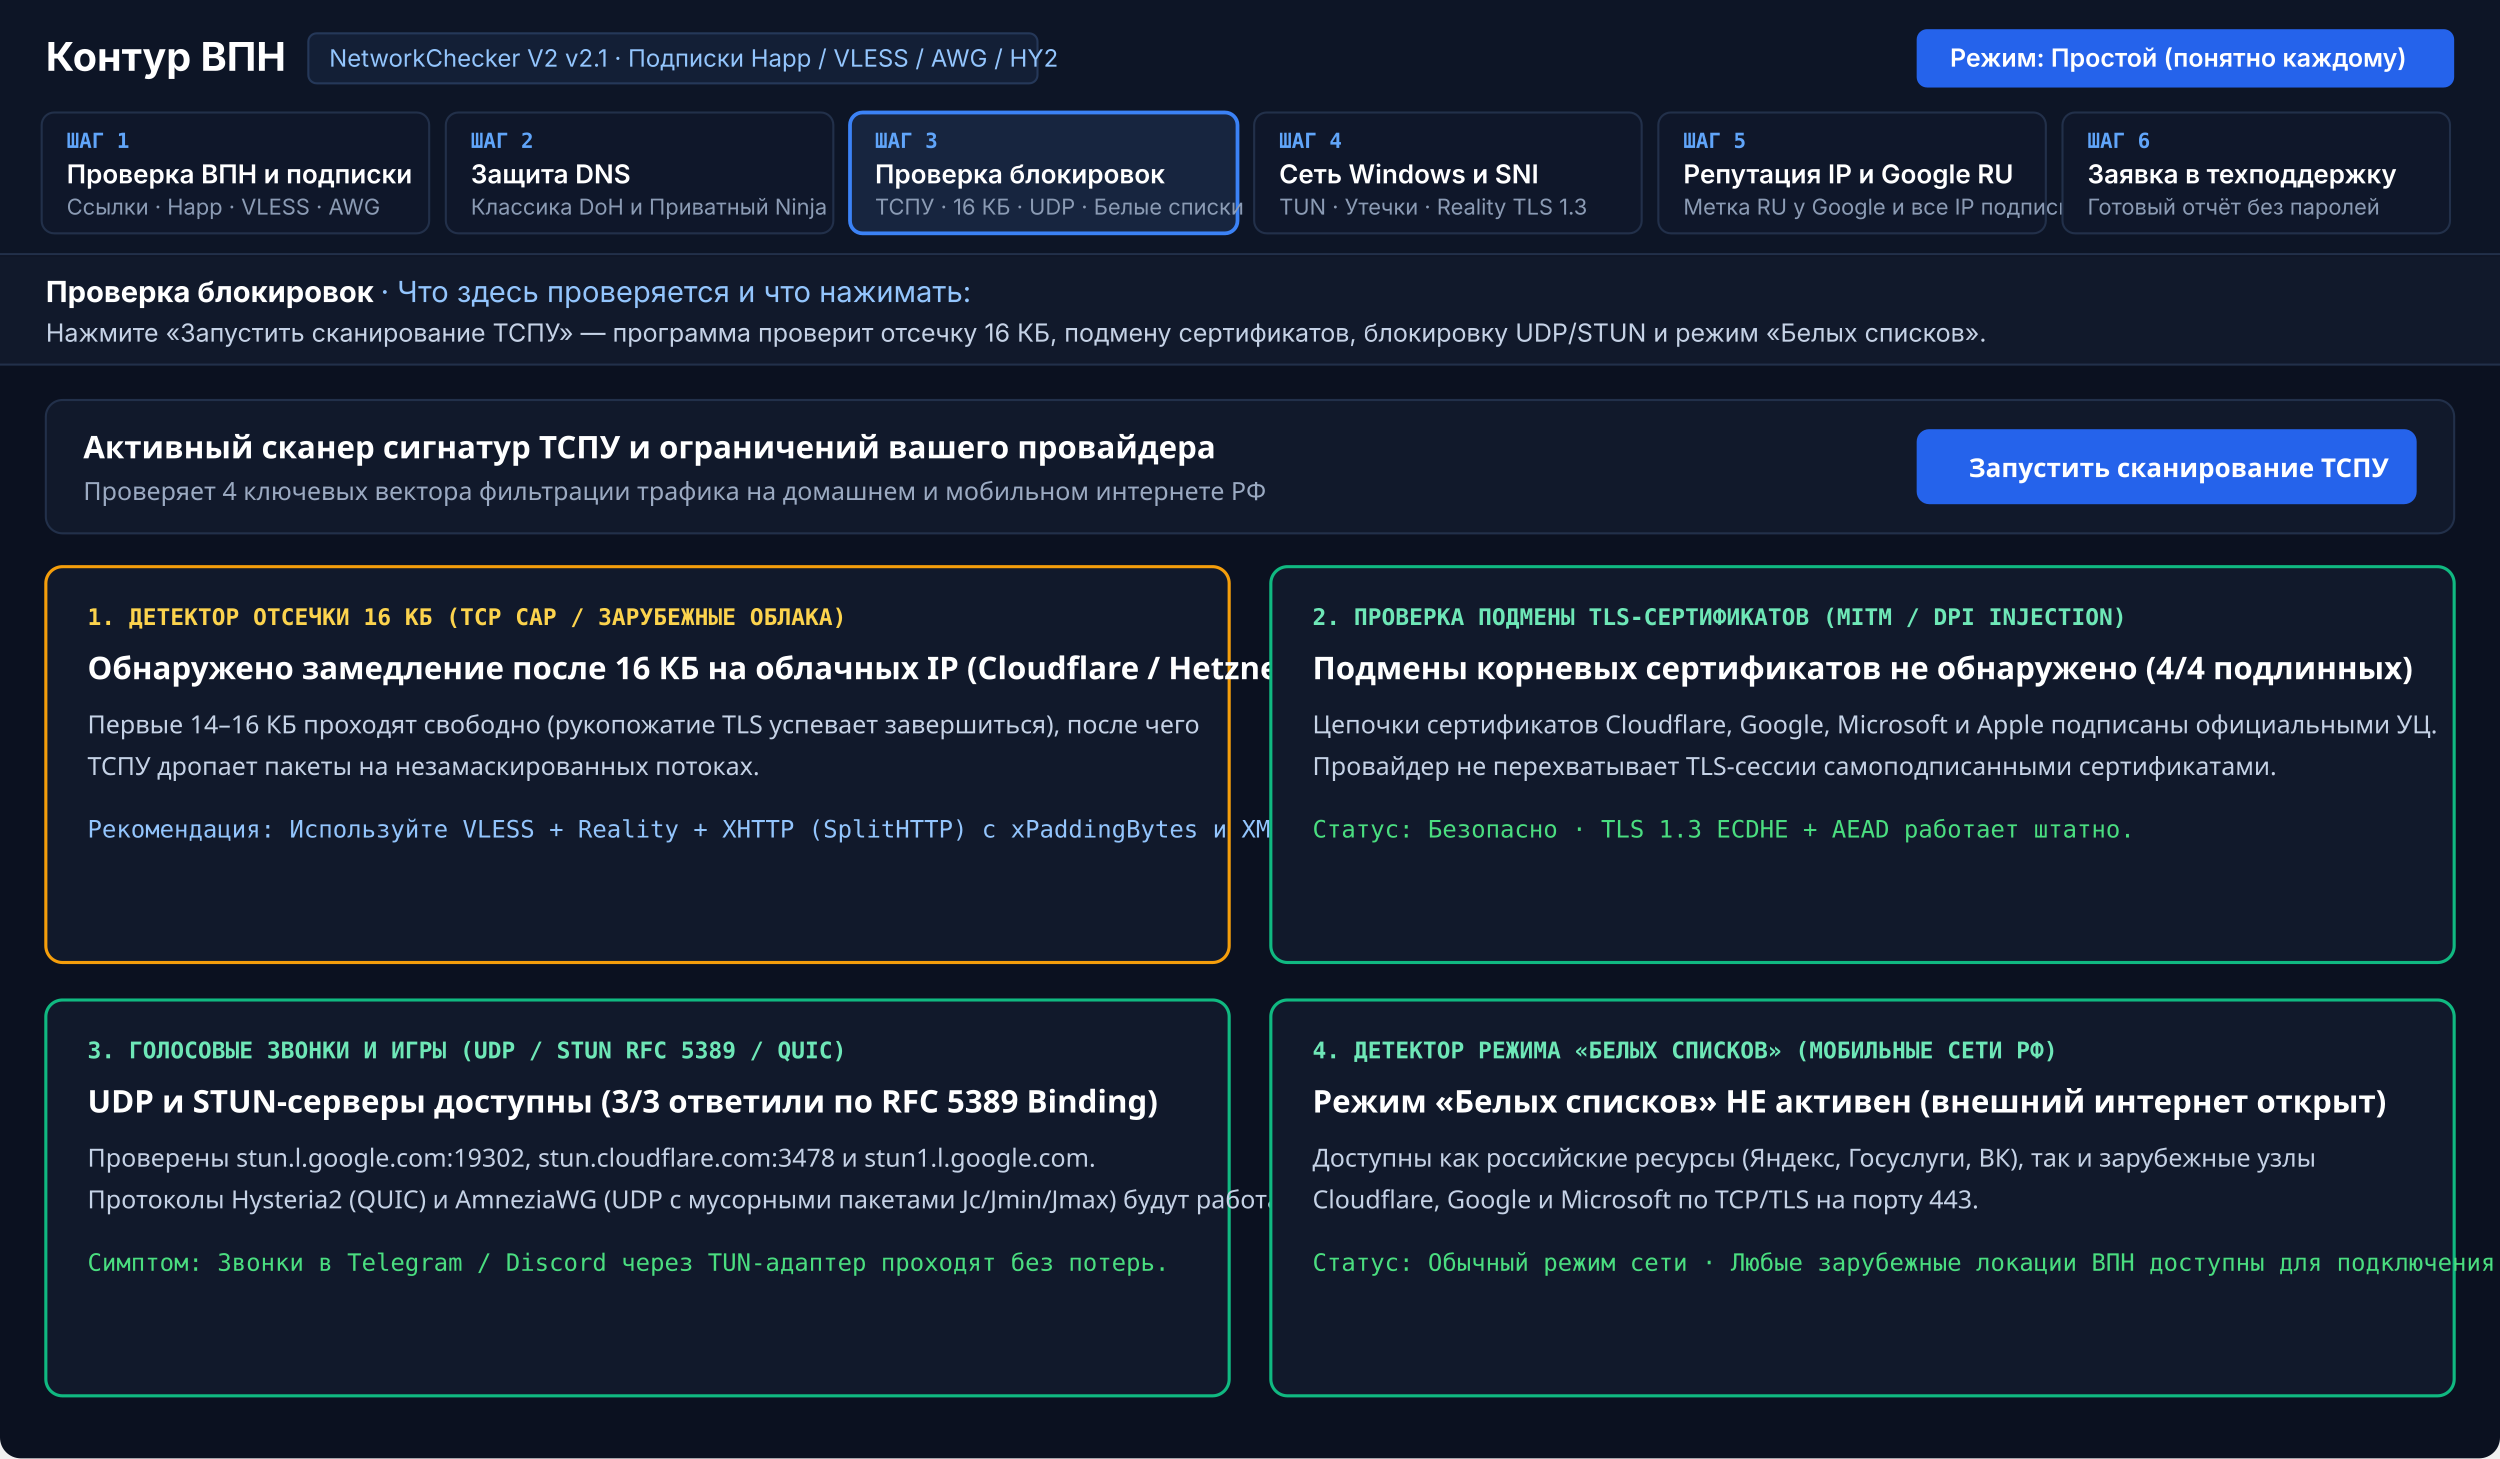
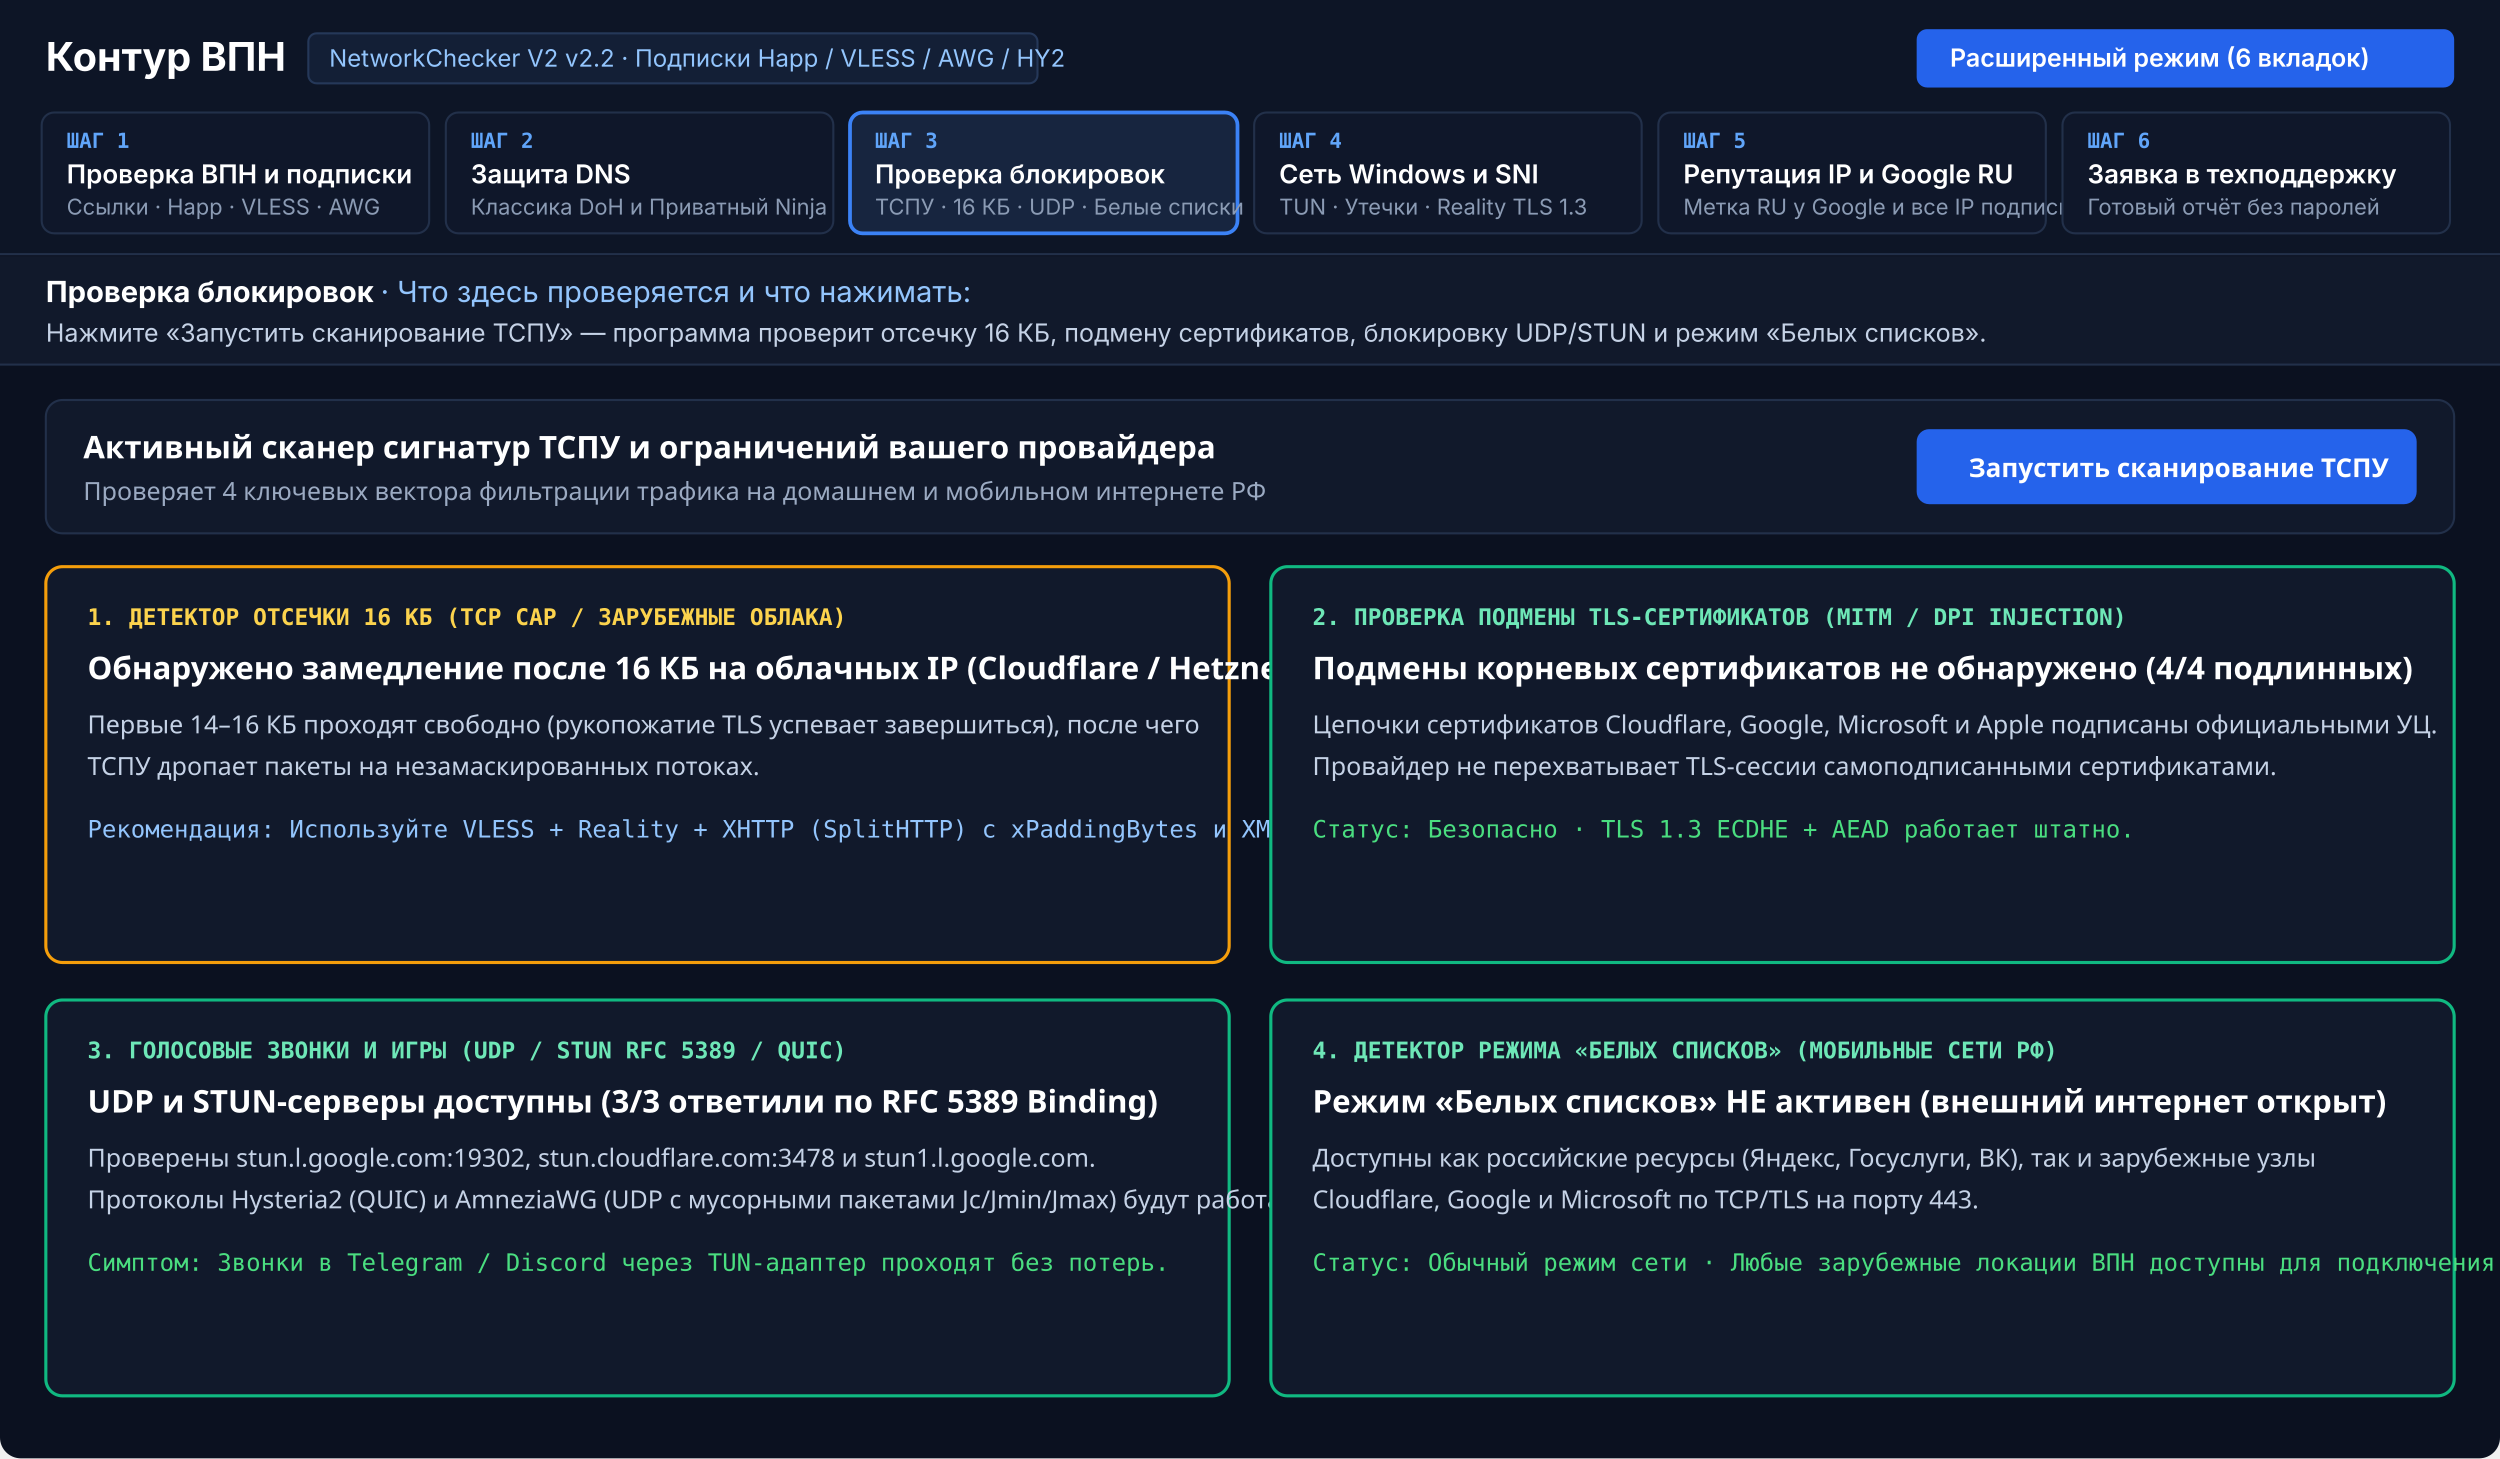
<svg xmlns="http://www.w3.org/2000/svg" viewBox="0 0 1200 700" width="1200" height="700">
  <rect width="1200" height="700" fill="#0B1120" rx="10" />
  <rect x="0" y="0" width="1200" height="122" fill="#0D1526" />
  <line x1="0" y1="122" x2="1200" y2="122" stroke="#22304A" stroke-width="1" />
  <text x="22" y="34" fill="#FFFFFF" font-family="Segoe UI, Inter, sans-serif" font-size="19" font-weight="bold">Контур ВПН</text>
  <rect x="148" y="16" width="350" height="24" rx="4" fill="#131F36" stroke="#253859" />
-   <text x="158" y="32" fill="#93C5FD" font-family="Segoe UI, Inter, sans-serif" font-size="11.5">NetworkChecker V2 v2.1 · Подписки Happ / VLESS / AWG / HY2</text>
+   <text x="158" y="32" fill="#93C5FD" font-family="Segoe UI, Inter, sans-serif" font-size="11.5">NetworkChecker V2 v2.2 · Подписки Happ / VLESS / AWG / HY2</text>
  <rect x="920" y="14" width="258" height="28" rx="5" fill="#2563EB" />
-   <text x="936" y="32" fill="#FFFFFF" font-family="Segoe UI, Inter, sans-serif" font-size="12" font-weight="600">Режим: Простой (понятно каждому)</text>
+   <text x="936" y="32" fill="#FFFFFF" font-family="Segoe UI, Inter, sans-serif" font-size="12" font-weight="600">Расширенный режим (6 вкладок)</text>
  <rect x="20" y="54" width="186" height="58" rx="6" fill="#0F172A" stroke="#22304A" stroke-width="1" />
  <text x="32" y="71" fill="#60A5FA" font-family="Consolas, monospace" font-size="10" font-weight="bold">ШАГ 1</text>
  <text x="32" y="88" fill="#FFFFFF" font-family="Segoe UI, Inter, sans-serif" font-size="12.5" font-weight="600">Проверка ВПН и подписки</text>
  <text x="32" y="103" fill="#8B9BB4" font-family="Segoe UI, Inter, sans-serif" font-size="10.5">Ссылки · Happ · VLESS · AWG</text>
  <rect x="214" y="54" width="186" height="58" rx="6" fill="#0F172A" stroke="#22304A" stroke-width="1" />
  <text x="226" y="71" fill="#60A5FA" font-family="Consolas, monospace" font-size="10" font-weight="bold">ШАГ 2</text>
  <text x="226" y="88" fill="#FFFFFF" font-family="Segoe UI, Inter, sans-serif" font-size="12.5" font-weight="600">Защита DNS</text>
  <text x="226" y="103" fill="#8B9BB4" font-family="Segoe UI, Inter, sans-serif" font-size="10.5">Классика DoH и Приватный Ninja</text>
  <rect x="408" y="54" width="186" height="58" rx="6" fill="#17253F" stroke="#3B82F6" stroke-width="1.8" />
  <text x="420" y="71" fill="#60A5FA" font-family="Consolas, monospace" font-size="10" font-weight="bold">ШАГ 3</text>
  <text x="420" y="88" fill="#FFFFFF" font-family="Segoe UI, Inter, sans-serif" font-size="12.5" font-weight="600">Проверка блокировок</text>
  <text x="420" y="103" fill="#8B9BB4" font-family="Segoe UI, Inter, sans-serif" font-size="10.5">ТСПУ · 16 КБ · UDP · Белые списки</text>
  <rect x="602" y="54" width="186" height="58" rx="6" fill="#0F172A" stroke="#22304A" stroke-width="1" />
  <text x="614" y="71" fill="#60A5FA" font-family="Consolas, monospace" font-size="10" font-weight="bold">ШАГ 4</text>
  <text x="614" y="88" fill="#FFFFFF" font-family="Segoe UI, Inter, sans-serif" font-size="12.5" font-weight="600">Сеть Windows и SNI</text>
  <text x="614" y="103" fill="#8B9BB4" font-family="Segoe UI, Inter, sans-serif" font-size="10.5">TUN · Утечки · Reality TLS 1.3</text>
  <rect x="796" y="54" width="186" height="58" rx="6" fill="#0F172A" stroke="#22304A" stroke-width="1" />
  <text x="808" y="71" fill="#60A5FA" font-family="Consolas, monospace" font-size="10" font-weight="bold">ШАГ 5</text>
  <text x="808" y="88" fill="#FFFFFF" font-family="Segoe UI, Inter, sans-serif" font-size="12.5" font-weight="600">Репутация IP и Google RU</text>
  <text x="808" y="103" fill="#8B9BB4" font-family="Segoe UI, Inter, sans-serif" font-size="10.5">Метка RU у Google и все IP подписки</text>
  <rect x="990" y="54" width="186" height="58" rx="6" fill="#0F172A" stroke="#22304A" stroke-width="1" />
  <text x="1002" y="71" fill="#60A5FA" font-family="Consolas, monospace" font-size="10" font-weight="bold">ШАГ 6</text>
  <text x="1002" y="88" fill="#FFFFFF" font-family="Segoe UI, Inter, sans-serif" font-size="12.5" font-weight="600">Заявка в техподдержку</text>
  <text x="1002" y="103" fill="#8B9BB4" font-family="Segoe UI, Inter, sans-serif" font-size="10.5">Готовый отчёт без паролей</text>
  <rect x="0" y="123" width="1200" height="52" fill="#11192B" />
  <line x1="0" y1="175" x2="1200" y2="175" stroke="#22304A" stroke-width="1" />
  <text x="22" y="145" fill="#FFFFFF" font-family="Segoe UI, Inter, sans-serif" font-size="14" font-weight="bold">Проверка блокировок <tspan fill="#93C5FD" font-weight="normal">· Что здесь проверяется и что нажимать:</tspan>
  </text>
  <text x="22" y="164" fill="#C5D2E6" font-family="Segoe UI, Inter, sans-serif" font-size="12">Нажмите «Запустить сканирование ТСПУ» — программа проверит отсечку 16 КБ, подмену сертификатов, блокировку UDP/STUN и режим «Белых списков».</text>
  <rect x="22" y="192" width="1156" height="64" rx="8" fill="#11192B" stroke="#22304A" />
  <text x="40" y="220" fill="#FFFFFF" font-family="Segoe UI, sans-serif" font-size="15" font-weight="bold">Активный сканер сигнатур ТСПУ и ограничений вашего провайдера</text>
  <text x="40" y="240" fill="#9BAAC2" font-family="Segoe UI, sans-serif" font-size="12">Проверяет 4 ключевых вектора фильтрации трафика на домашнем и мобильном интернете РФ</text>
  <rect x="920" y="206" width="240" height="36" rx="6" fill="#2563EB" />
  <text x="945" y="229" fill="#FFFFFF" font-family="Segoe UI, sans-serif" font-size="12.5" font-weight="bold">Запустить сканирование ТСПУ</text>
  <rect x="22" y="272" width="568" height="190" rx="8" fill="#11192B" stroke="#F59E0B" stroke-width="1.5" />
  <text x="42" y="300" fill="#FCD34D" font-family="Consolas, monospace" font-size="11" font-weight="bold">1. ДЕТЕКТОР ОТСЕЧКИ 16 КБ (TCP CAP / ЗАРУБЕЖНЫЕ ОБЛАКА)</text>
  <text x="42" y="326" fill="#FFFFFF" font-family="Segoe UI, sans-serif" font-size="15" font-weight="bold">Обнаружено замедление после 16 КБ на облачных IP (Cloudflare / Hetzner)</text>
  <text x="42" y="352" fill="#C5D2E6" font-family="Segoe UI, sans-serif" font-size="12">Первые 14–16 КБ проходят свободно (рукопожатие TLS успевает завершиться), после чего</text>
  <text x="42" y="372" fill="#C5D2E6" font-family="Segoe UI, sans-serif" font-size="12">ТСПУ дропает пакеты на незамаскированных потоках.</text>
  <text x="42" y="402" fill="#93C5FD" font-family="Consolas, monospace" font-size="11.5">Рекомендация: Используйте VLESS + Reality + XHTTP (SplitHTTP) с xPaddingBytes и XMUX.</text>
  <rect x="610" y="272" width="568" height="190" rx="8" fill="#11192B" stroke="#10B981" stroke-width="1.5" />
  <text x="630" y="300" fill="#6EE7B7" font-family="Consolas, monospace" font-size="11" font-weight="bold">2. ПРОВЕРКА ПОДМЕНЫ TLS-СЕРТИФИКАТОВ (MITM / DPI INJECTION)</text>
  <text x="630" y="326" fill="#FFFFFF" font-family="Segoe UI, sans-serif" font-size="15" font-weight="bold">Подмены корневых сертификатов не обнаружено (4/4 подлинных)</text>
  <text x="630" y="352" fill="#C5D2E6" font-family="Segoe UI, sans-serif" font-size="12">Цепочки сертификатов Cloudflare, Google, Microsoft и Apple подписаны официальными УЦ.</text>
  <text x="630" y="372" fill="#C5D2E6" font-family="Segoe UI, sans-serif" font-size="12">Провайдер не перехватывает TLS-сессии самоподписанными сертификатами.</text>
  <text x="630" y="402" fill="#4ADE80" font-family="Consolas, monospace" font-size="11.5">Статус: Безопасно · TLS 1.3 ECDHE + AEAD работает штатно.</text>
  <rect x="22" y="480" width="568" height="190" rx="8" fill="#11192B" stroke="#10B981" stroke-width="1.5" />
  <text x="42" y="508" fill="#6EE7B7" font-family="Consolas, monospace" font-size="11" font-weight="bold">3. ГОЛОСОВЫЕ ЗВОНКИ И ИГРЫ (UDP / STUN RFC 5389 / QUIC)</text>
  <text x="42" y="534" fill="#FFFFFF" font-family="Segoe UI, sans-serif" font-size="15" font-weight="bold">UDP и STUN-серверы доступны (3/3 ответили по RFC 5389 Binding)</text>
  <text x="42" y="560" fill="#C5D2E6" font-family="Segoe UI, sans-serif" font-size="12">Проверены stun.l.google.com:19302, stun.cloudflare.com:3478 и stun1.l.google.com.</text>
  <text x="42" y="580" fill="#C5D2E6" font-family="Segoe UI, sans-serif" font-size="12">Протоколы Hysteria2 (QUIC) и AmneziaWG (UDP с мусорными пакетами Jc/Jmin/Jmax) будут работать.</text>
  <text x="42" y="610" fill="#4ADE80" font-family="Consolas, monospace" font-size="11.5">Симптом: Звонки в Telegram / Discord через TUN-адаптер проходят без потерь.</text>
  <rect x="610" y="480" width="568" height="190" rx="8" fill="#11192B" stroke="#10B981" stroke-width="1.5" />
  <text x="630" y="508" fill="#6EE7B7" font-family="Consolas, monospace" font-size="11" font-weight="bold">4. ДЕТЕКТОР РЕЖИМА «БЕЛЫХ СПИСКОВ» (МОБИЛЬНЫЕ СЕТИ РФ)</text>
  <text x="630" y="534" fill="#FFFFFF" font-family="Segoe UI, sans-serif" font-size="15" font-weight="bold">Режим «Белых списков» НЕ активен (внешний интернет открыт)</text>
  <text x="630" y="560" fill="#C5D2E6" font-family="Segoe UI, sans-serif" font-size="12">Доступны как российские ресурсы (Яндекс, Госуслуги, ВК), так и зарубежные узлы</text>
  <text x="630" y="580" fill="#C5D2E6" font-family="Segoe UI, sans-serif" font-size="12">Cloudflare, Google и Microsoft по TCP/TLS на порту 443.</text>
  <text x="630" y="610" fill="#4ADE80" font-family="Consolas, monospace" font-size="11.5">Статус: Обычный режим сети · Любые зарубежные локации ВПН доступны для подключения.</text>
</svg>
